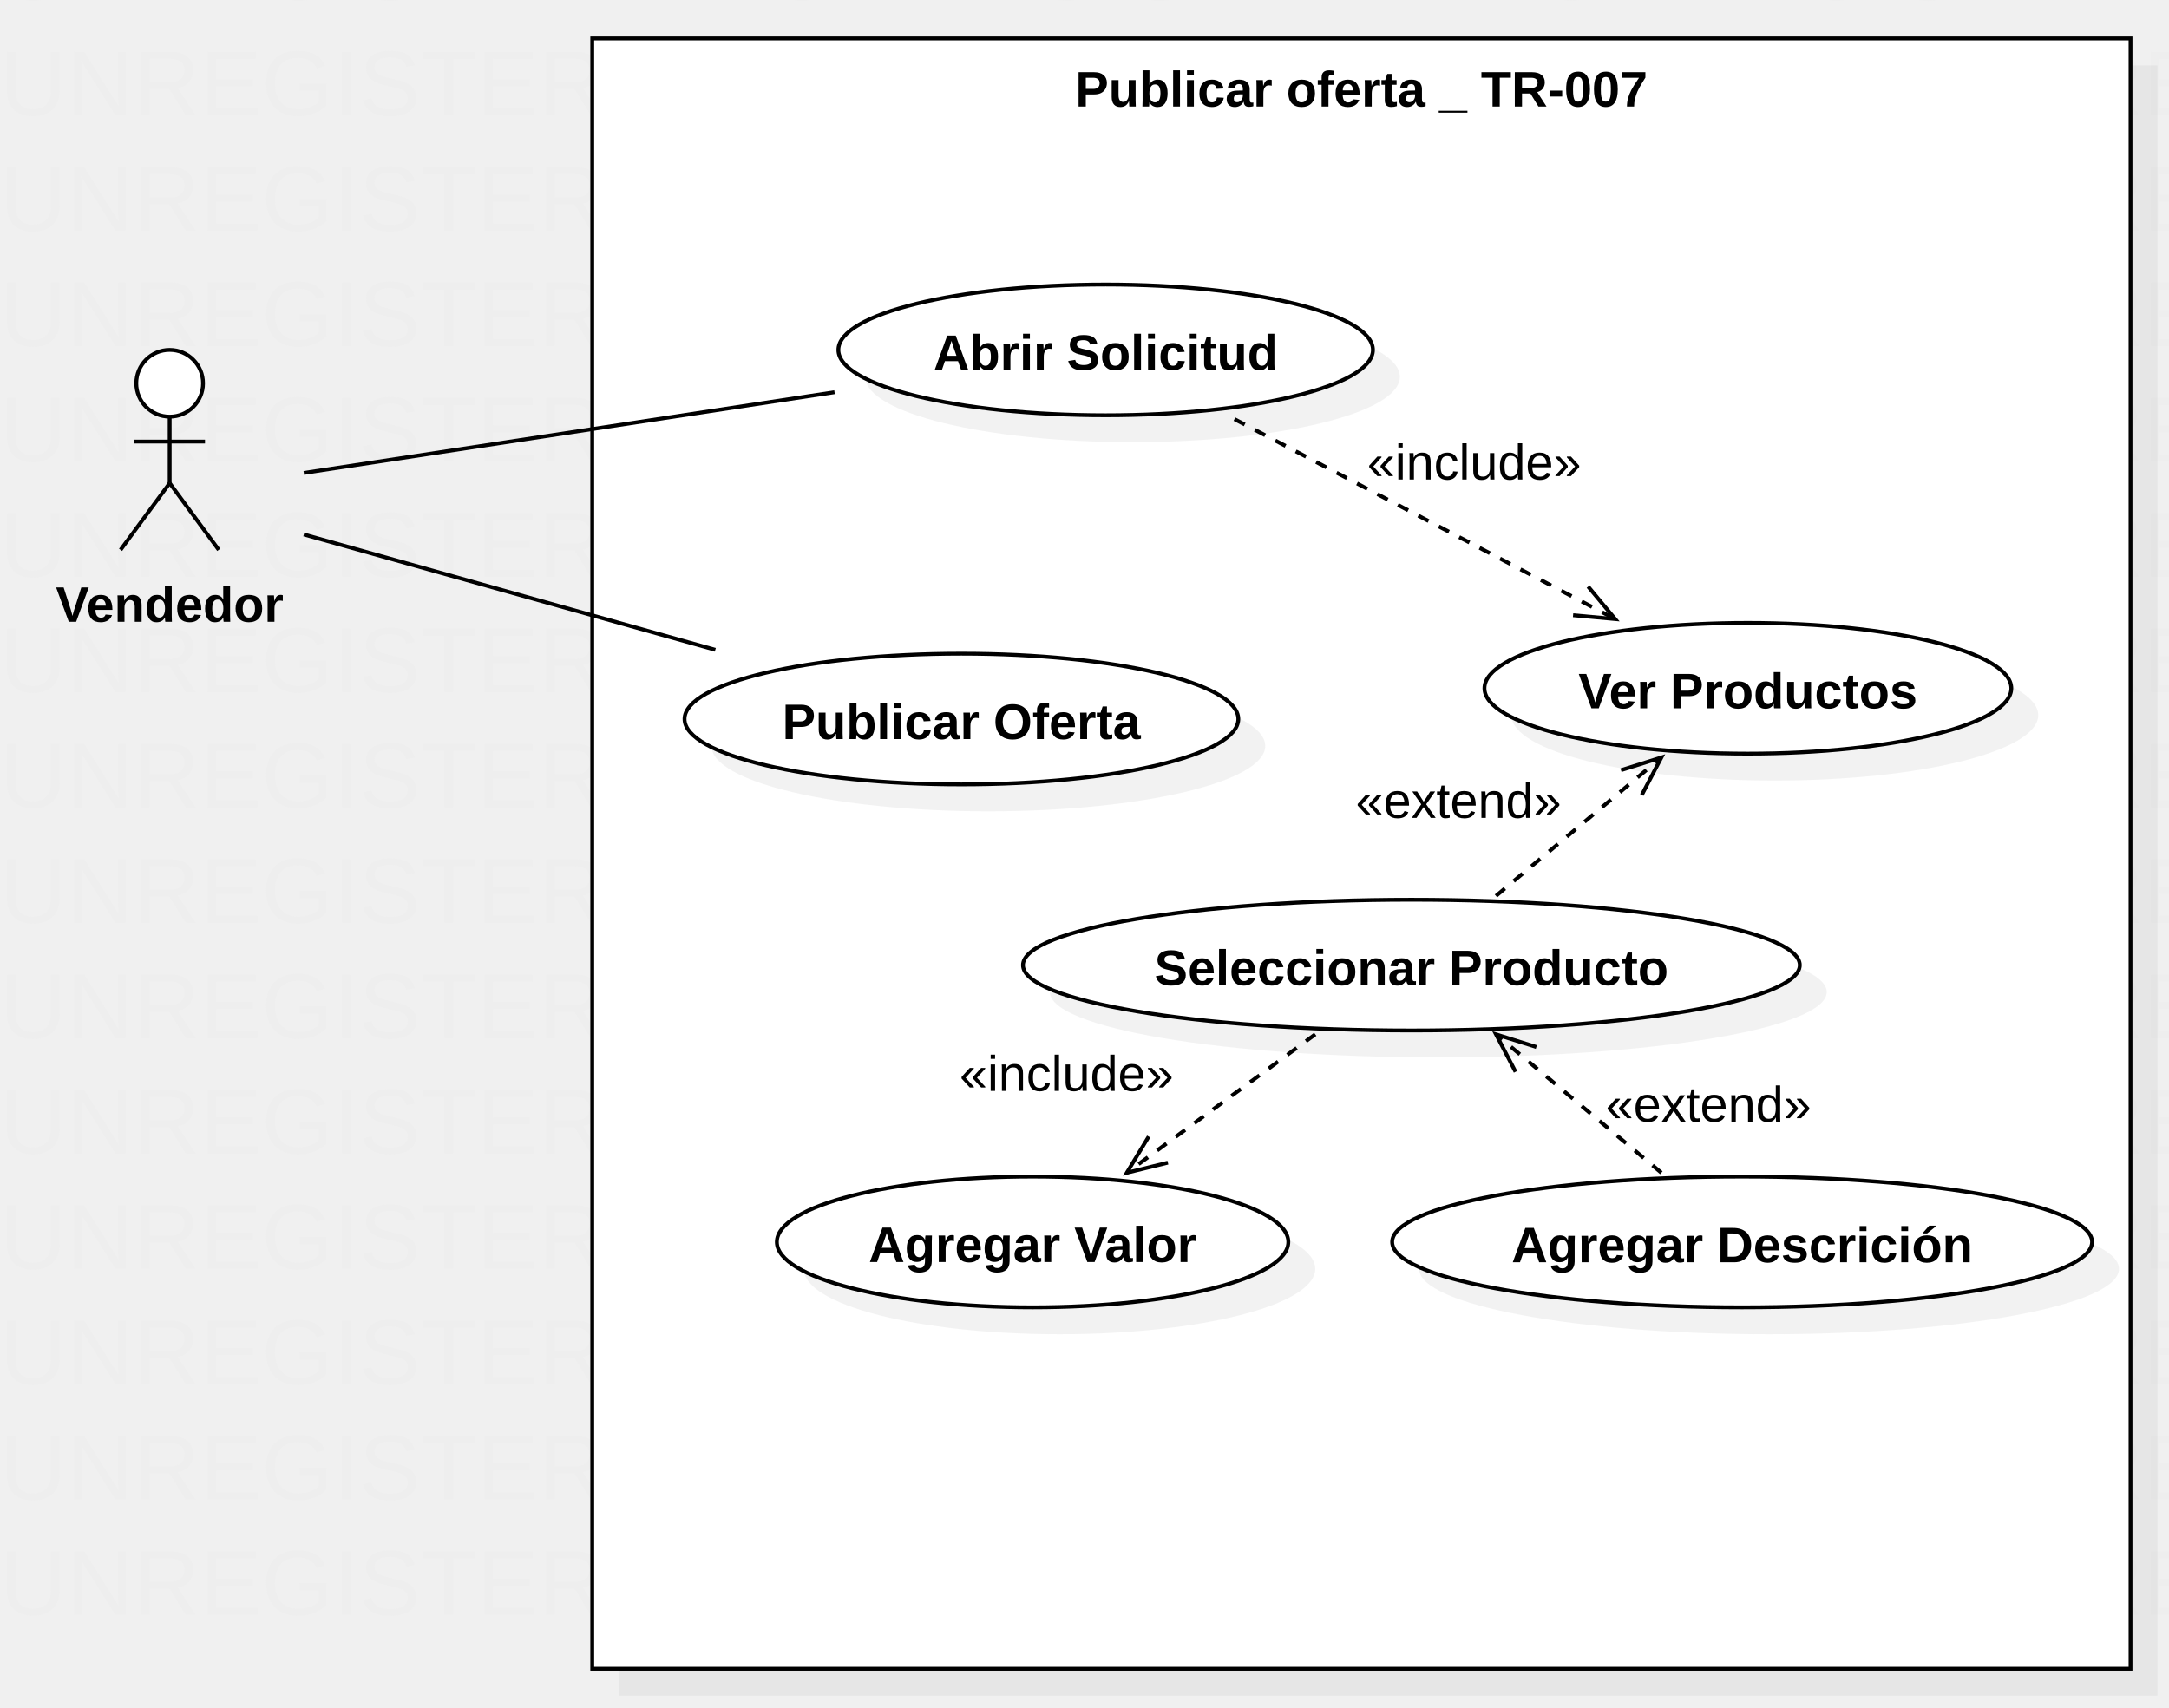
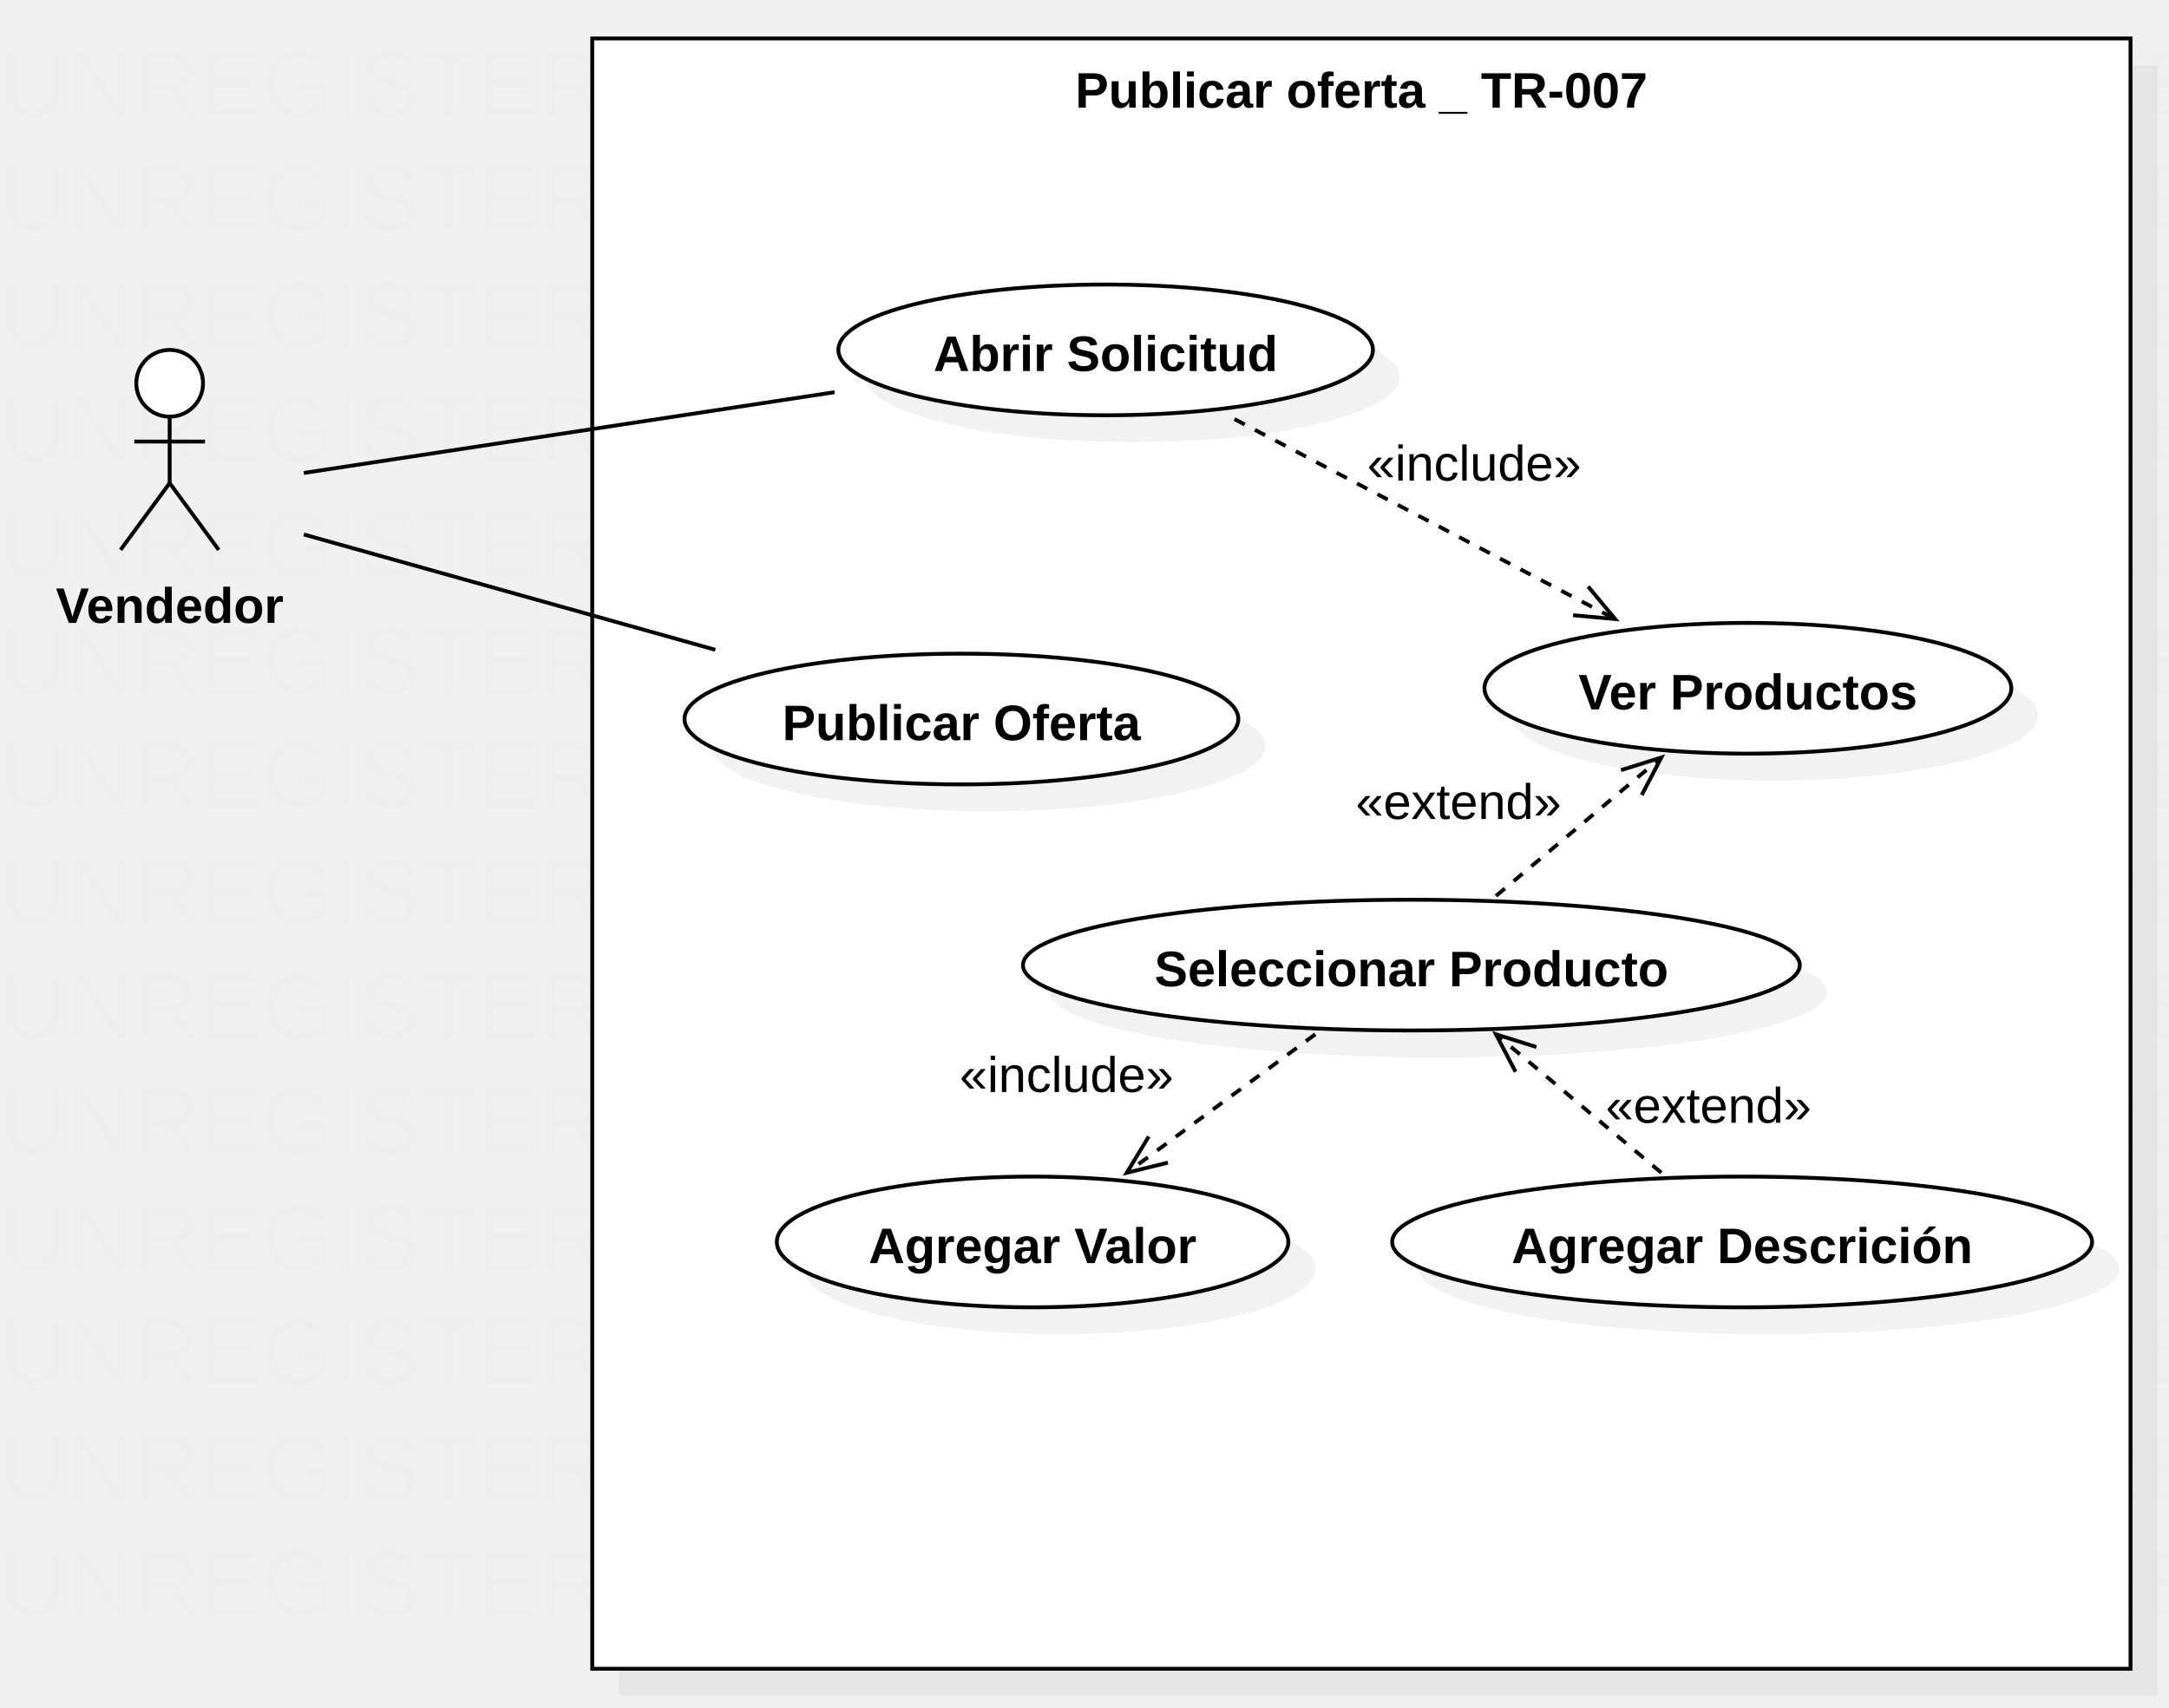
<svg xmlns="http://www.w3.org/2000/svg" version="1.1" width="564" height="444">
  <defs />
  <g>
    <text fill="#eeeeee" stroke="none" font-family="Arial" font-size="24px" font-style="normal" font-weight="normal" text-decoration="none" x="0" y="0">UNREGISTERED</text>
    <text fill="#eeeeee" stroke="none" font-family="Arial" font-size="24px" font-style="normal" font-weight="normal" text-decoration="none" x="0" y="30">UNREGISTERED</text>
    <text fill="#eeeeee" stroke="none" font-family="Arial" font-size="24px" font-style="normal" font-weight="normal" text-decoration="none" x="0" y="60">UNREGISTERED</text>
    <text fill="#eeeeee" stroke="none" font-family="Arial" font-size="24px" font-style="normal" font-weight="normal" text-decoration="none" x="0" y="90">UNREGISTERED</text>
    <text fill="#eeeeee" stroke="none" font-family="Arial" font-size="24px" font-style="normal" font-weight="normal" text-decoration="none" x="0" y="120">UNREGISTERED</text>
    <text fill="#eeeeee" stroke="none" font-family="Arial" font-size="24px" font-style="normal" font-weight="normal" text-decoration="none" x="0" y="150">UNREGISTERED</text>
    <text fill="#eeeeee" stroke="none" font-family="Arial" font-size="24px" font-style="normal" font-weight="normal" text-decoration="none" x="0" y="180">UNREGISTERED</text>
    <text fill="#eeeeee" stroke="none" font-family="Arial" font-size="24px" font-style="normal" font-weight="normal" text-decoration="none" x="0" y="210">UNREGISTERED</text>
    <text fill="#eeeeee" stroke="none" font-family="Arial" font-size="24px" font-style="normal" font-weight="normal" text-decoration="none" x="0" y="240">UNREGISTERED</text>
    <text fill="#eeeeee" stroke="none" font-family="Arial" font-size="24px" font-style="normal" font-weight="normal" text-decoration="none" x="0" y="270">UNREGISTERED</text>
    <text fill="#eeeeee" stroke="none" font-family="Arial" font-size="24px" font-style="normal" font-weight="normal" text-decoration="none" x="0" y="300">UNREGISTERED</text>
    <text fill="#eeeeee" stroke="none" font-family="Arial" font-size="24px" font-style="normal" font-weight="normal" text-decoration="none" x="0" y="330">UNREGISTERED</text>
    <text fill="#eeeeee" stroke="none" font-family="Arial" font-size="24px" font-style="normal" font-weight="normal" text-decoration="none" x="0" y="360">UNREGISTERED</text>
    <text fill="#eeeeee" stroke="none" font-family="Arial" font-size="24px" font-style="normal" font-weight="normal" text-decoration="none" x="0" y="390">UNREGISTERED</text>
    <text fill="#eeeeee" stroke="none" font-family="Arial" font-size="24px" font-style="normal" font-weight="normal" text-decoration="none" x="0" y="420">UNREGISTERED</text>
    <text fill="#eeeeee" stroke="none" font-family="Arial" font-size="24px" font-style="normal" font-weight="normal" text-decoration="none" x="200" y="0">UNREGISTERED</text>
    <text fill="#eeeeee" stroke="none" font-family="Arial" font-size="24px" font-style="normal" font-weight="normal" text-decoration="none" x="200" y="30">UNREGISTERED</text>
    <text fill="#eeeeee" stroke="none" font-family="Arial" font-size="24px" font-style="normal" font-weight="normal" text-decoration="none" x="200" y="60">UNREGISTERED</text>
    <text fill="#eeeeee" stroke="none" font-family="Arial" font-size="24px" font-style="normal" font-weight="normal" text-decoration="none" x="200" y="90">UNREGISTERED</text>
    <text fill="#eeeeee" stroke="none" font-family="Arial" font-size="24px" font-style="normal" font-weight="normal" text-decoration="none" x="200" y="120">UNREGISTERED</text>
    <text fill="#eeeeee" stroke="none" font-family="Arial" font-size="24px" font-style="normal" font-weight="normal" text-decoration="none" x="200" y="150">UNREGISTERED</text>
    <text fill="#eeeeee" stroke="none" font-family="Arial" font-size="24px" font-style="normal" font-weight="normal" text-decoration="none" x="200" y="180">UNREGISTERED</text>
    <text fill="#eeeeee" stroke="none" font-family="Arial" font-size="24px" font-style="normal" font-weight="normal" text-decoration="none" x="200" y="210">UNREGISTERED</text>
    <text fill="#eeeeee" stroke="none" font-family="Arial" font-size="24px" font-style="normal" font-weight="normal" text-decoration="none" x="200" y="240">UNREGISTERED</text>
    <text fill="#eeeeee" stroke="none" font-family="Arial" font-size="24px" font-style="normal" font-weight="normal" text-decoration="none" x="200" y="270">UNREGISTERED</text>
    <text fill="#eeeeee" stroke="none" font-family="Arial" font-size="24px" font-style="normal" font-weight="normal" text-decoration="none" x="200" y="300">UNREGISTERED</text>
    <text fill="#eeeeee" stroke="none" font-family="Arial" font-size="24px" font-style="normal" font-weight="normal" text-decoration="none" x="200" y="330">UNREGISTERED</text>
    <text fill="#eeeeee" stroke="none" font-family="Arial" font-size="24px" font-style="normal" font-weight="normal" text-decoration="none" x="200" y="360">UNREGISTERED</text>
    <text fill="#eeeeee" stroke="none" font-family="Arial" font-size="24px" font-style="normal" font-weight="normal" text-decoration="none" x="200" y="390">UNREGISTERED</text>
    <text fill="#eeeeee" stroke="none" font-family="Arial" font-size="24px" font-style="normal" font-weight="normal" text-decoration="none" x="200" y="420">UNREGISTERED</text>
    <text fill="#eeeeee" stroke="none" font-family="Arial" font-size="24px" font-style="normal" font-weight="normal" text-decoration="none" x="400" y="0">UNREGISTERED</text>
    <text fill="#eeeeee" stroke="none" font-family="Arial" font-size="24px" font-style="normal" font-weight="normal" text-decoration="none" x="400" y="30">UNREGISTERED</text>
    <text fill="#eeeeee" stroke="none" font-family="Arial" font-size="24px" font-style="normal" font-weight="normal" text-decoration="none" x="400" y="60">UNREGISTERED</text>
    <text fill="#eeeeee" stroke="none" font-family="Arial" font-size="24px" font-style="normal" font-weight="normal" text-decoration="none" x="400" y="90">UNREGISTERED</text>
    <text fill="#eeeeee" stroke="none" font-family="Arial" font-size="24px" font-style="normal" font-weight="normal" text-decoration="none" x="400" y="120">UNREGISTERED</text>
    <text fill="#eeeeee" stroke="none" font-family="Arial" font-size="24px" font-style="normal" font-weight="normal" text-decoration="none" x="400" y="150">UNREGISTERED</text>
    <text fill="#eeeeee" stroke="none" font-family="Arial" font-size="24px" font-style="normal" font-weight="normal" text-decoration="none" x="400" y="180">UNREGISTERED</text>
    <text fill="#eeeeee" stroke="none" font-family="Arial" font-size="24px" font-style="normal" font-weight="normal" text-decoration="none" x="400" y="210">UNREGISTERED</text>
    <text fill="#eeeeee" stroke="none" font-family="Arial" font-size="24px" font-style="normal" font-weight="normal" text-decoration="none" x="400" y="240">UNREGISTERED</text>
    <text fill="#eeeeee" stroke="none" font-family="Arial" font-size="24px" font-style="normal" font-weight="normal" text-decoration="none" x="400" y="270">UNREGISTERED</text>
    <text fill="#eeeeee" stroke="none" font-family="Arial" font-size="24px" font-style="normal" font-weight="normal" text-decoration="none" x="400" y="300">UNREGISTERED</text>
    <text fill="#eeeeee" stroke="none" font-family="Arial" font-size="24px" font-style="normal" font-weight="normal" text-decoration="none" x="400" y="330">UNREGISTERED</text>
    <text fill="#eeeeee" stroke="none" font-family="Arial" font-size="24px" font-style="normal" font-weight="normal" text-decoration="none" x="400" y="360">UNREGISTERED</text>
    <text fill="#eeeeee" stroke="none" font-family="Arial" font-size="24px" font-style="normal" font-weight="normal" text-decoration="none" x="400" y="390">UNREGISTERED</text>
    <text fill="#eeeeee" stroke="none" font-family="Arial" font-size="24px" font-style="normal" font-weight="normal" text-decoration="none" x="400" y="420">UNREGISTERED</text>
    <g transform="translate(-318,-262) scale(1,1)">
      <rect fill="#C0C0C0" stroke="none" x="479" y="279" width="400" height="424" opacity="0.2" />
    </g>
    <g transform="translate(-318,-262) scale(1,1)">
      <rect fill="#ffffff" stroke="none" x="472" y="272" width="400" height="424" />
    </g>
    <g transform="translate(-318,-262) scale(1,1)">
      <path fill="none" stroke="#000000" d="M 472 272 L 872 272 L 872 696 L 472 696 L 472 272 Z Z" stroke-miterlimit="10" />
    </g>
    <g transform="translate(-318,-262) scale(1,1)">
      <g>
        <path fill="none" stroke="none" />
-         <text fill="#000000" stroke="none" font-family="Arial" font-size="13px" font-style="normal" font-weight="bold" text-decoration="none" x="597.586" y="289.71">Publicar oferta _ TR-007</text>
+         <text fill="#000000" stroke="none" font-family="Arial" font-size="13px" font-style="normal" font-weight="bold" text-decoration="none" x="597.586" y="290">Publicar oferta _ TR-007</text>
      </g>
    </g>
    <g transform="translate(-318,-262) scale(1,1)">
      <path fill="#ffffff" stroke="none" d="M 353.439 361.68 C 353.439 356.886 357.325 353 362.118 353 C 366.912 353 370.797 356.886 370.797 361.68 C 370.797 366.474 366.912 370.36 362.118 370.36 C 357.325 370.36 353.439 366.474 353.439 361.68 Z" />
    </g>
    <g transform="translate(-318,-262) scale(1,1)">
      <path fill="none" stroke="#000000" d="M 353.439 361.68 C 353.439 356.886 357.325 353 362.118 353 C 366.912 353 370.797 356.886 370.797 361.68 C 370.797 366.474 366.912 370.36 362.118 370.36 C 357.325 370.36 353.439 366.474 353.439 361.68 Z" stroke-miterlimit="10" />
    </g>
    <g transform="translate(-318,-262) scale(1,1)">
      <path fill="none" stroke="#000000" d="M 362.118 370.36 L 362.118 387.64" stroke-miterlimit="10" />
    </g>
    <g transform="translate(-318,-262) scale(1,1)">
      <path fill="none" stroke="#000000" d="M 352.928 376.84 L 371.308 376.84" stroke-miterlimit="10" />
    </g>
    <g transform="translate(-318,-262) scale(1,1)">
      <path fill="none" stroke="#000000" d="M 362.118 387.64 L 349.355 405" stroke-miterlimit="10" />
    </g>
    <g transform="translate(-318,-262) scale(1,1)">
      <path fill="none" stroke="#000000" d="M 362.118 387.64 L 374.882 405" stroke-miterlimit="10" />
    </g>
    <g transform="translate(-318,-262) scale(1,1)">
      <g>
        <path fill="none" stroke="none" />
-         <text fill="#000000" stroke="none" font-family="Arial" font-size="13px" font-style="normal" font-weight="bold" text-decoration="none" x="332.5" y="423.71">Vendedor</text>
+         <text fill="#000000" stroke="none" font-family="Arial" font-size="13px" font-style="normal" font-weight="bold" text-decoration="none" x="332.5" y="424">Vendedor</text>
      </g>
    </g>
    <g transform="translate(-318,-262) scale(1,1)">
      <path fill="#C0C0C0" stroke="none" d="M 543 360 C 543 350.611 574.116 343 612.5 343 C 650.884 343 682 350.611 682 360 C 682 369.389 650.884 377 612.5 377 C 574.116 377 543 369.389 543 360 Z" opacity="0.2" />
    </g>
    <g transform="translate(-318,-262) scale(1,1)">
      <path fill="#ffffff" stroke="none" d="M 536 353 C 536 343.611 567.116 336 605.5 336 C 643.884 336 675 343.611 675 353 C 675 362.389 643.884 370 605.5 370 C 567.116 370 536 362.389 536 353 Z" />
    </g>
    <g transform="translate(-318,-262) scale(1,1)">
      <path fill="none" stroke="#000000" d="M 536 353 C 536 343.611 567.116 336 605.5 336 C 643.884 336 675 343.611 675 353 C 675 362.389 643.884 370 605.5 370 C 567.116 370 536 362.389 536 353 Z" stroke-miterlimit="10" />
    </g>
    <g transform="translate(-318,-262) scale(1,1)">
      <g>
        <path fill="none" stroke="none" />
-         <text fill="#000000" stroke="none" font-family="Arial" font-size="13px" font-style="normal" font-weight="bold" text-decoration="none" x="560.72" y="358.21">Abrir Solicitud</text>
+         <text fill="#000000" stroke="none" font-family="Arial" font-size="13px" font-style="normal" font-weight="bold" text-decoration="none" x="560.72" y="358.5">Abrir Solicitud</text>
      </g>
    </g>
    <g transform="translate(-318,-262) scale(1,1)">
      <path fill="#C0C0C0" stroke="none" d="M 711 448 C 711 438.611 741.668 431 779.5 431 C 817.332 431 848 438.611 848 448 C 848 457.389 817.332 465 779.5 465 C 741.668 465 711 457.389 711 448 Z" opacity="0.2" />
    </g>
    <g transform="translate(-318,-262) scale(1,1)">
      <path fill="#ffffff" stroke="none" d="M 704 441 C 704 431.611 734.668 424 772.5 424 C 810.332 424 841 431.611 841 441 C 841 450.389 810.332 458 772.5 458 C 734.668 458 704 450.389 704 441 Z" />
    </g>
    <g transform="translate(-318,-262) scale(1,1)">
      <path fill="none" stroke="#000000" d="M 704 441 C 704 431.611 734.668 424 772.5 424 C 810.332 424 841 431.611 841 441 C 841 450.389 810.332 458 772.5 458 C 734.668 458 704 450.389 704 441 Z" stroke-miterlimit="10" />
    </g>
    <g transform="translate(-318,-262) scale(1,1)">
      <g>
        <path fill="none" stroke="none" />
-         <text fill="#000000" stroke="none" font-family="Arial" font-size="13px" font-style="normal" font-weight="bold" text-decoration="none" x="728.431" y="446.21">Ver Productos</text>
+         <text fill="#000000" stroke="none" font-family="Arial" font-size="13px" font-style="normal" font-weight="bold" text-decoration="none" x="728.431" y="446.5">Ver Productos</text>
      </g>
    </g>
    <g transform="translate(-318,-262) scale(1,1)">
      <path fill="none" stroke="#000000" d="M 397 385 L 535 364" stroke-miterlimit="10" />
    </g>
    <g transform="translate(-318,-262) scale(1,1)">
      <path fill="none" stroke="#000000" d="M 639 371 L 738 423" stroke-miterlimit="10" stroke-dasharray="3" />
    </g>
    <g transform="translate(-318,-262) scale(1,1)">
      <path fill="none" stroke="#000000" d="M 727.045 422.001 L 738 423 L 730.96 414.548" stroke-miterlimit="10" />
    </g>
    <g transform="translate(-318,-262) scale(1,1)">
      <g>
        <path fill="none" stroke="none" />
-         <text fill="#000000" stroke="none" font-family="Arial" font-size="13px" font-style="normal" font-weight="normal" text-decoration="none" x="673.5" y="386.71">«include»</text>
+         <text fill="#000000" stroke="none" font-family="Arial" font-size="13px" font-style="normal" font-weight="normal" text-decoration="none" x="673.5" y="387">«include»</text>
      </g>
    </g>
    <g transform="translate(-318,-262) scale(1,1)">
      <path fill="#C0C0C0" stroke="none" d="M 591 520 C 591 510.611 636.219 503 692 503 C 747.781 503 793 510.611 793 520 C 793 529.389 747.781 537 692 537 C 636.219 537 591 529.389 591 520 Z" opacity="0.2" />
    </g>
    <g transform="translate(-318,-262) scale(1,1)">
      <path fill="#ffffff" stroke="none" d="M 584 513 C 584 503.611 629.219 496 685 496 C 740.781 496 786 503.611 786 513 C 786 522.389 740.781 530 685 530 C 629.219 530 584 522.389 584 513 Z" />
    </g>
    <g transform="translate(-318,-262) scale(1,1)">
      <path fill="none" stroke="#000000" d="M 584 513 C 584 503.611 629.219 496 685 496 C 740.781 496 786 503.611 786 513 C 786 522.389 740.781 530 685 530 C 629.219 530 584 522.389 584 513 Z" stroke-miterlimit="10" />
    </g>
    <g transform="translate(-318,-262) scale(1,1)">
      <g>
        <path fill="none" stroke="none" />
-         <text fill="#000000" stroke="none" font-family="Arial" font-size="13px" font-style="normal" font-weight="bold" text-decoration="none" x="618.175" y="518.21">Seleccionar Producto</text>
+         <text fill="#000000" stroke="none" font-family="Arial" font-size="13px" font-style="normal" font-weight="bold" text-decoration="none" x="618.175" y="518.5">Seleccionar Producto</text>
      </g>
    </g>
    <g transform="translate(-318,-262) scale(1,1)">
      <path fill="#C0C0C0" stroke="none" d="M 527 592 C 527 582.611 556.773 575 593.5 575 C 630.227 575 660 582.611 660 592 C 660 601.389 630.227 609 593.5 609 C 556.773 609 527 601.389 527 592 Z" opacity="0.2" />
    </g>
    <g transform="translate(-318,-262) scale(1,1)">
      <path fill="#ffffff" stroke="none" d="M 520 585 C 520 575.611 549.773 568 586.5 568 C 623.227 568 653 575.611 653 585 C 653 594.389 623.227 602 586.5 602 C 549.773 602 520 594.389 520 585 Z" />
    </g>
    <g transform="translate(-318,-262) scale(1,1)">
      <path fill="none" stroke="#000000" d="M 520 585 C 520 575.611 549.773 568 586.5 568 C 623.227 568 653 575.611 653 585 C 653 594.389 623.227 602 586.5 602 C 549.773 602 520 594.389 520 585 Z" stroke-miterlimit="10" />
    </g>
    <g transform="translate(-318,-262) scale(1,1)">
      <g>
        <path fill="none" stroke="none" />
-         <text fill="#000000" stroke="none" font-family="Arial" font-size="13px" font-style="normal" font-weight="bold" text-decoration="none" x="543.872" y="590.21">Agregar Valor</text>
+         <text fill="#000000" stroke="none" font-family="Arial" font-size="13px" font-style="normal" font-weight="bold" text-decoration="none" x="543.872" y="590.5">Agregar Valor</text>
      </g>
    </g>
    <g transform="translate(-318,-262) scale(1,1)">
      <path fill="#C0C0C0" stroke="none" d="M 687 592 C 687 582.611 727.742 575 778 575 C 828.258 575 869 582.611 869 592 C 869 601.389 828.258 609 778 609 C 727.742 609 687 601.389 687 592 Z" opacity="0.2" />
    </g>
    <g transform="translate(-318,-262) scale(1,1)">
      <path fill="#ffffff" stroke="none" d="M 680 585 C 680 575.611 720.742 568 771 568 C 821.258 568 862 575.611 862 585 C 862 594.389 821.258 602 771 602 C 720.742 602 680 594.389 680 585 Z" />
    </g>
    <g transform="translate(-318,-262) scale(1,1)">
      <path fill="none" stroke="#000000" d="M 680 585 C 680 575.611 720.742 568 771 568 C 821.258 568 862 575.611 862 585 C 862 594.389 821.258 602 771 602 C 720.742 602 680 594.389 680 585 Z" stroke-miterlimit="10" />
    </g>
    <g transform="translate(-318,-262) scale(1,1)">
      <g>
        <path fill="none" stroke="none" />
-         <text fill="#000000" stroke="none" font-family="Arial" font-size="13px" font-style="normal" font-weight="bold" text-decoration="none" x="711.034" y="590.286">Agregar Descrición</text>
+         <text fill="#000000" stroke="none" font-family="Arial" font-size="13px" font-style="normal" font-weight="bold" text-decoration="none" x="711.034" y="590.5">Agregar Descrición</text>
      </g>
    </g>
    <g transform="translate(-318,-262) scale(1,1)">
      <path fill="#C0C0C0" stroke="none" d="M 503 456 C 503 446.611 535.235 439 575 439 C 614.765 439 647 446.611 647 456 C 647 465.389 614.765 473 575 473 C 535.235 473 503 465.389 503 456 Z" opacity="0.2" />
    </g>
    <g transform="translate(-318,-262) scale(1,1)">
      <path fill="#ffffff" stroke="none" d="M 496 449 C 496 439.611 528.235 432 568 432 C 607.765 432 640 439.611 640 449 C 640 458.389 607.765 466 568 466 C 528.235 466 496 458.389 496 449 Z" />
    </g>
    <g transform="translate(-318,-262) scale(1,1)">
      <path fill="none" stroke="#000000" d="M 496 449 C 496 439.611 528.235 432 568 432 C 607.765 432 640 439.611 640 449 C 640 458.389 607.765 466 568 466 C 528.235 466 496 458.389 496 449 Z" stroke-miterlimit="10" />
    </g>
    <g transform="translate(-318,-262) scale(1,1)">
      <g>
        <path fill="none" stroke="none" />
-         <text fill="#000000" stroke="none" font-family="Arial" font-size="13px" font-style="normal" font-weight="bold" text-decoration="none" x="521.402" y="454.21">Publicar Oferta</text>
+         <text fill="#000000" stroke="none" font-family="Arial" font-size="13px" font-style="normal" font-weight="bold" text-decoration="none" x="521.402" y="454.5">Publicar Oferta</text>
      </g>
    </g>
    <g transform="translate(-318,-262) scale(1,1)">
      <path fill="none" stroke="#000000" d="M 397 401 L 504 431" stroke-miterlimit="10" />
    </g>
    <g transform="translate(-318,-262) scale(1,1)">
      <path fill="none" stroke="#000000" d="M 707 495 L 750 459" stroke-miterlimit="10" stroke-dasharray="3" />
    </g>
    <g transform="translate(-318,-262) scale(1,1)">
      <path fill="none" stroke="#000000" d="M 744.91 468.751 L 750 459 L 739.505 462.296" stroke-miterlimit="10" />
    </g>
    <g transform="translate(-318,-262) scale(1,1)">
      <g>
        <path fill="none" stroke="none" />
-         <text fill="#000000" stroke="none" font-family="Arial" font-size="13px" font-style="normal" font-weight="normal" text-decoration="none" x="670.5" y="474.71">«extend»</text>
+         <text fill="#000000" stroke="none" font-family="Arial" font-size="13px" font-style="normal" font-weight="normal" text-decoration="none" x="670.5" y="475">«extend»</text>
      </g>
    </g>
    <g transform="translate(-318,-262) scale(1,1)">
      <path fill="none" stroke="#000000" d="M 660 531 L 611 567" stroke-miterlimit="10" stroke-dasharray="3" />
    </g>
    <g transform="translate(-318,-262) scale(1,1)">
      <path fill="none" stroke="#000000" d="M 616.698 557.591 L 611 567 L 621.682 564.375" stroke-miterlimit="10" />
    </g>
    <g transform="translate(-318,-262) scale(1,1)">
      <g>
        <path fill="none" stroke="none" />
-         <text fill="#000000" stroke="none" font-family="Arial" font-size="13px" font-style="normal" font-weight="normal" text-decoration="none" x="567.5" y="545.71">«include»</text>
+         <text fill="#000000" stroke="none" font-family="Arial" font-size="13px" font-style="normal" font-weight="normal" text-decoration="none" x="567.5" y="546">«include»</text>
      </g>
    </g>
    <g transform="translate(-318,-262) scale(1,1)">
      <path fill="none" stroke="#000000" d="M 750 567 L 707 531" stroke-miterlimit="10" stroke-dasharray="3" />
    </g>
    <g transform="translate(-318,-262) scale(1,1)">
      <path fill="none" stroke="#000000" d="M 717.495 534.296 L 707 531 L 712.09 540.751" stroke-miterlimit="10" />
    </g>
    <g transform="translate(-318,-262) scale(1,1)">
      <g>
        <path fill="none" stroke="none" />
-         <text fill="#000000" stroke="none" font-family="Arial" font-size="13px" font-style="normal" font-weight="normal" text-decoration="none" x="735.5" y="553.71">«extend»</text>
+         <text fill="#000000" stroke="none" font-family="Arial" font-size="13px" font-style="normal" font-weight="normal" text-decoration="none" x="735.5" y="554">«extend»</text>
      </g>
    </g>
  </g>
</svg>
